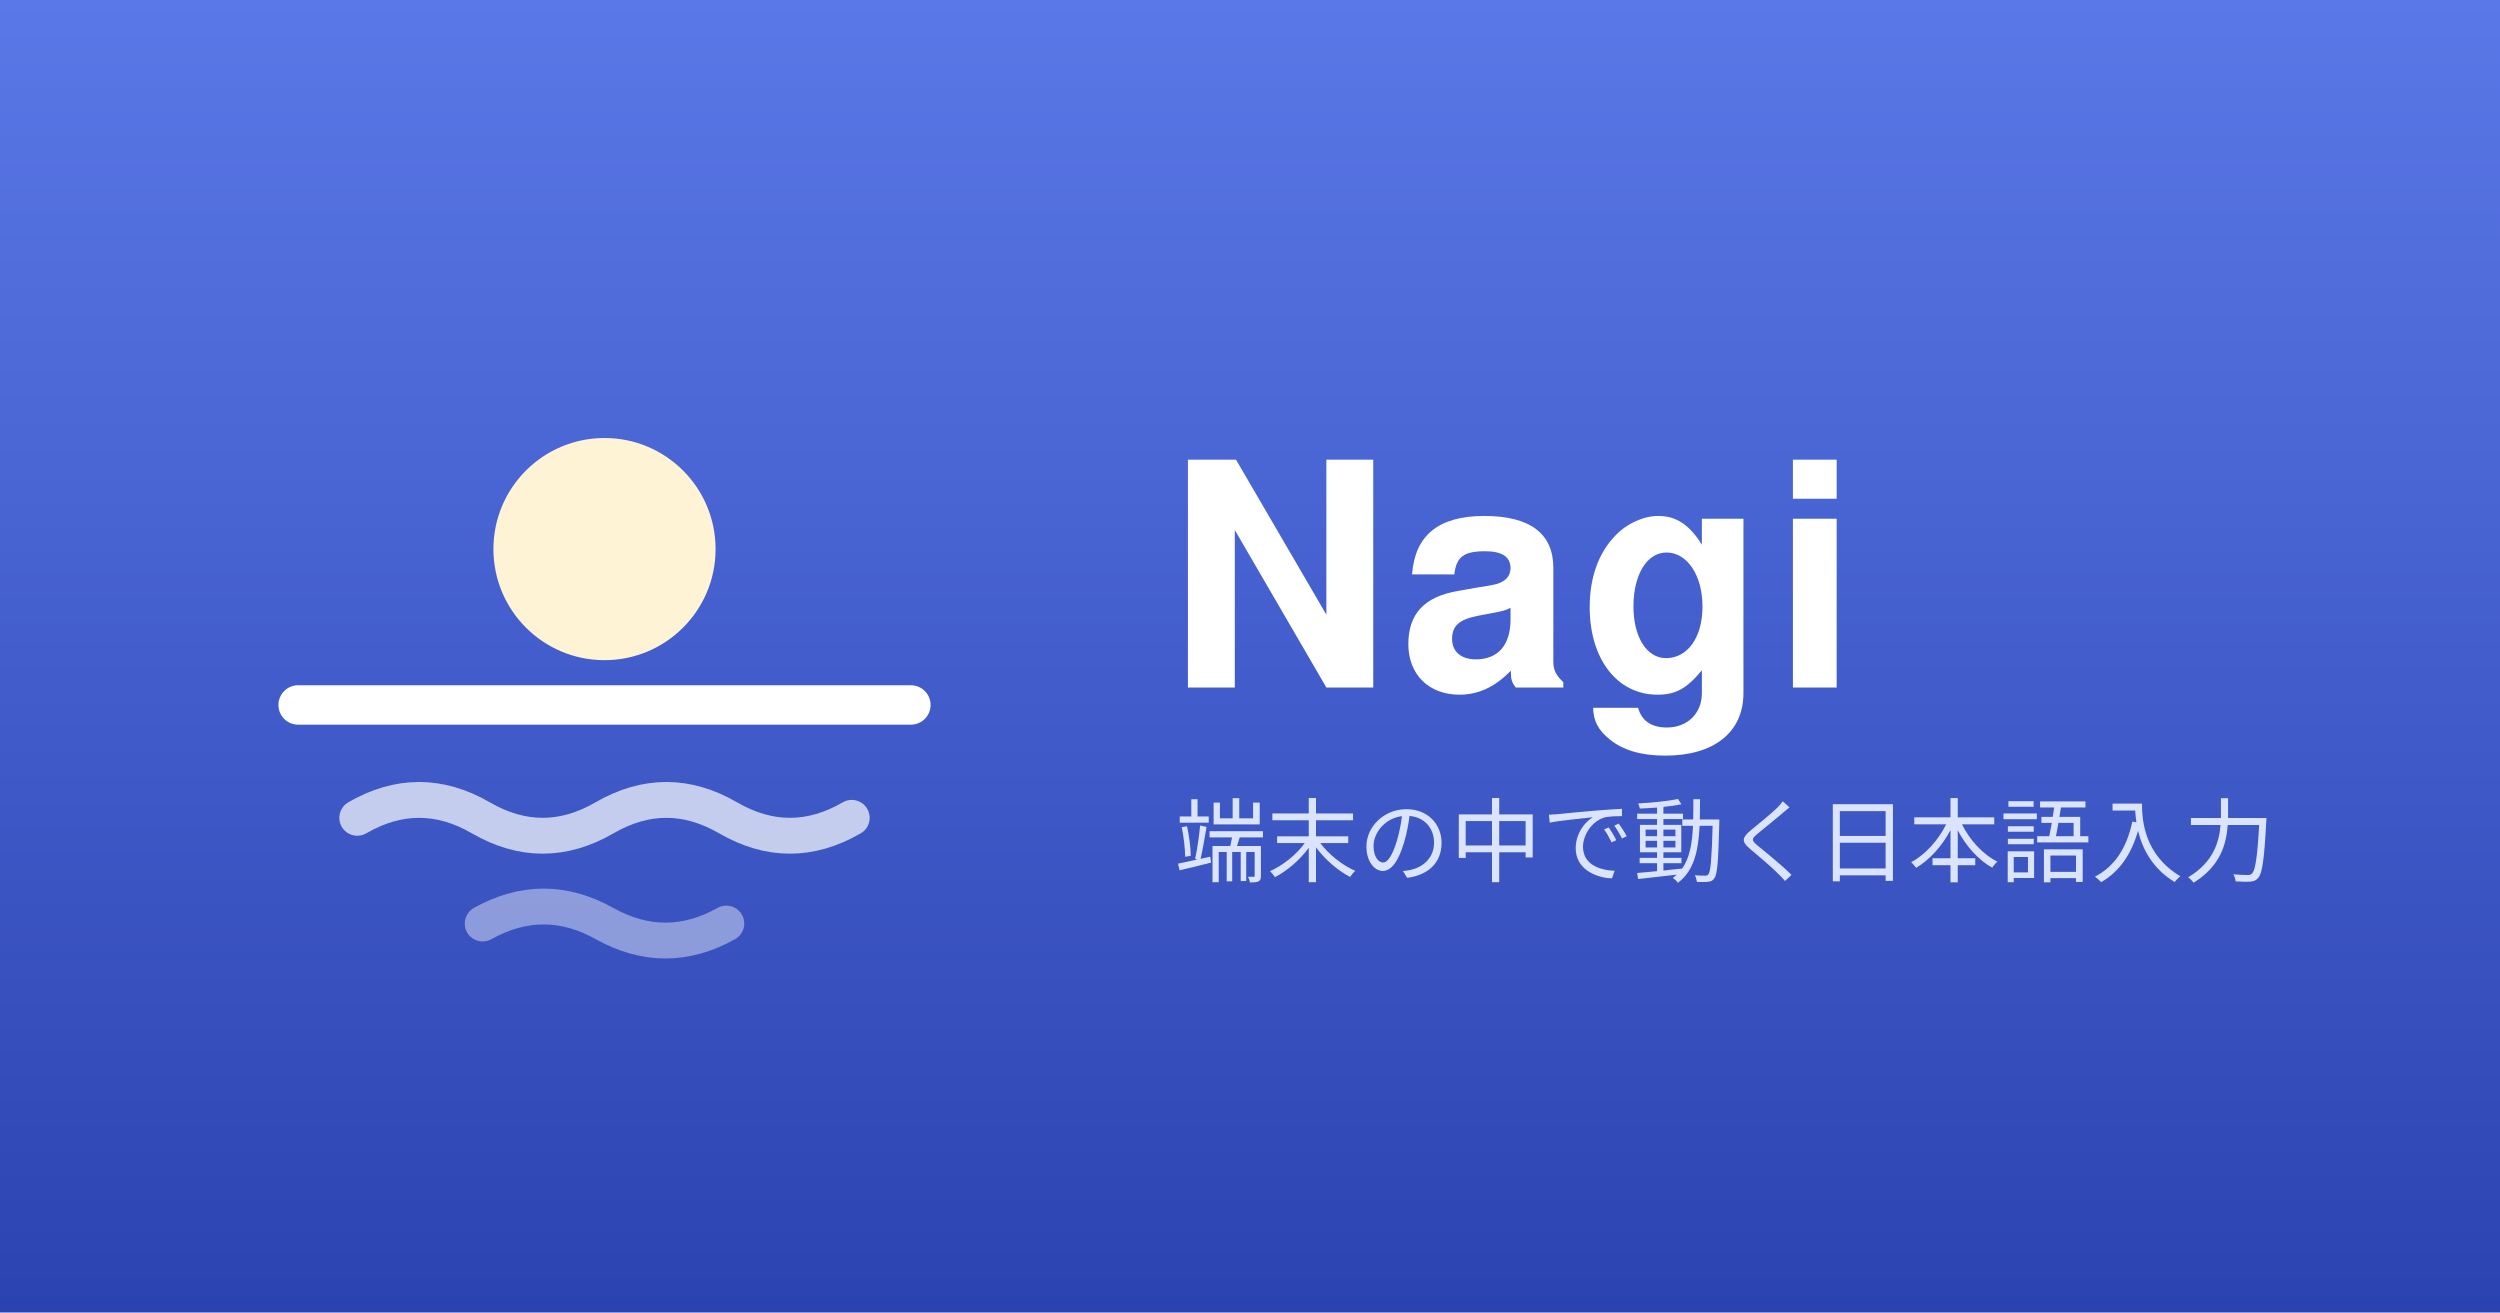
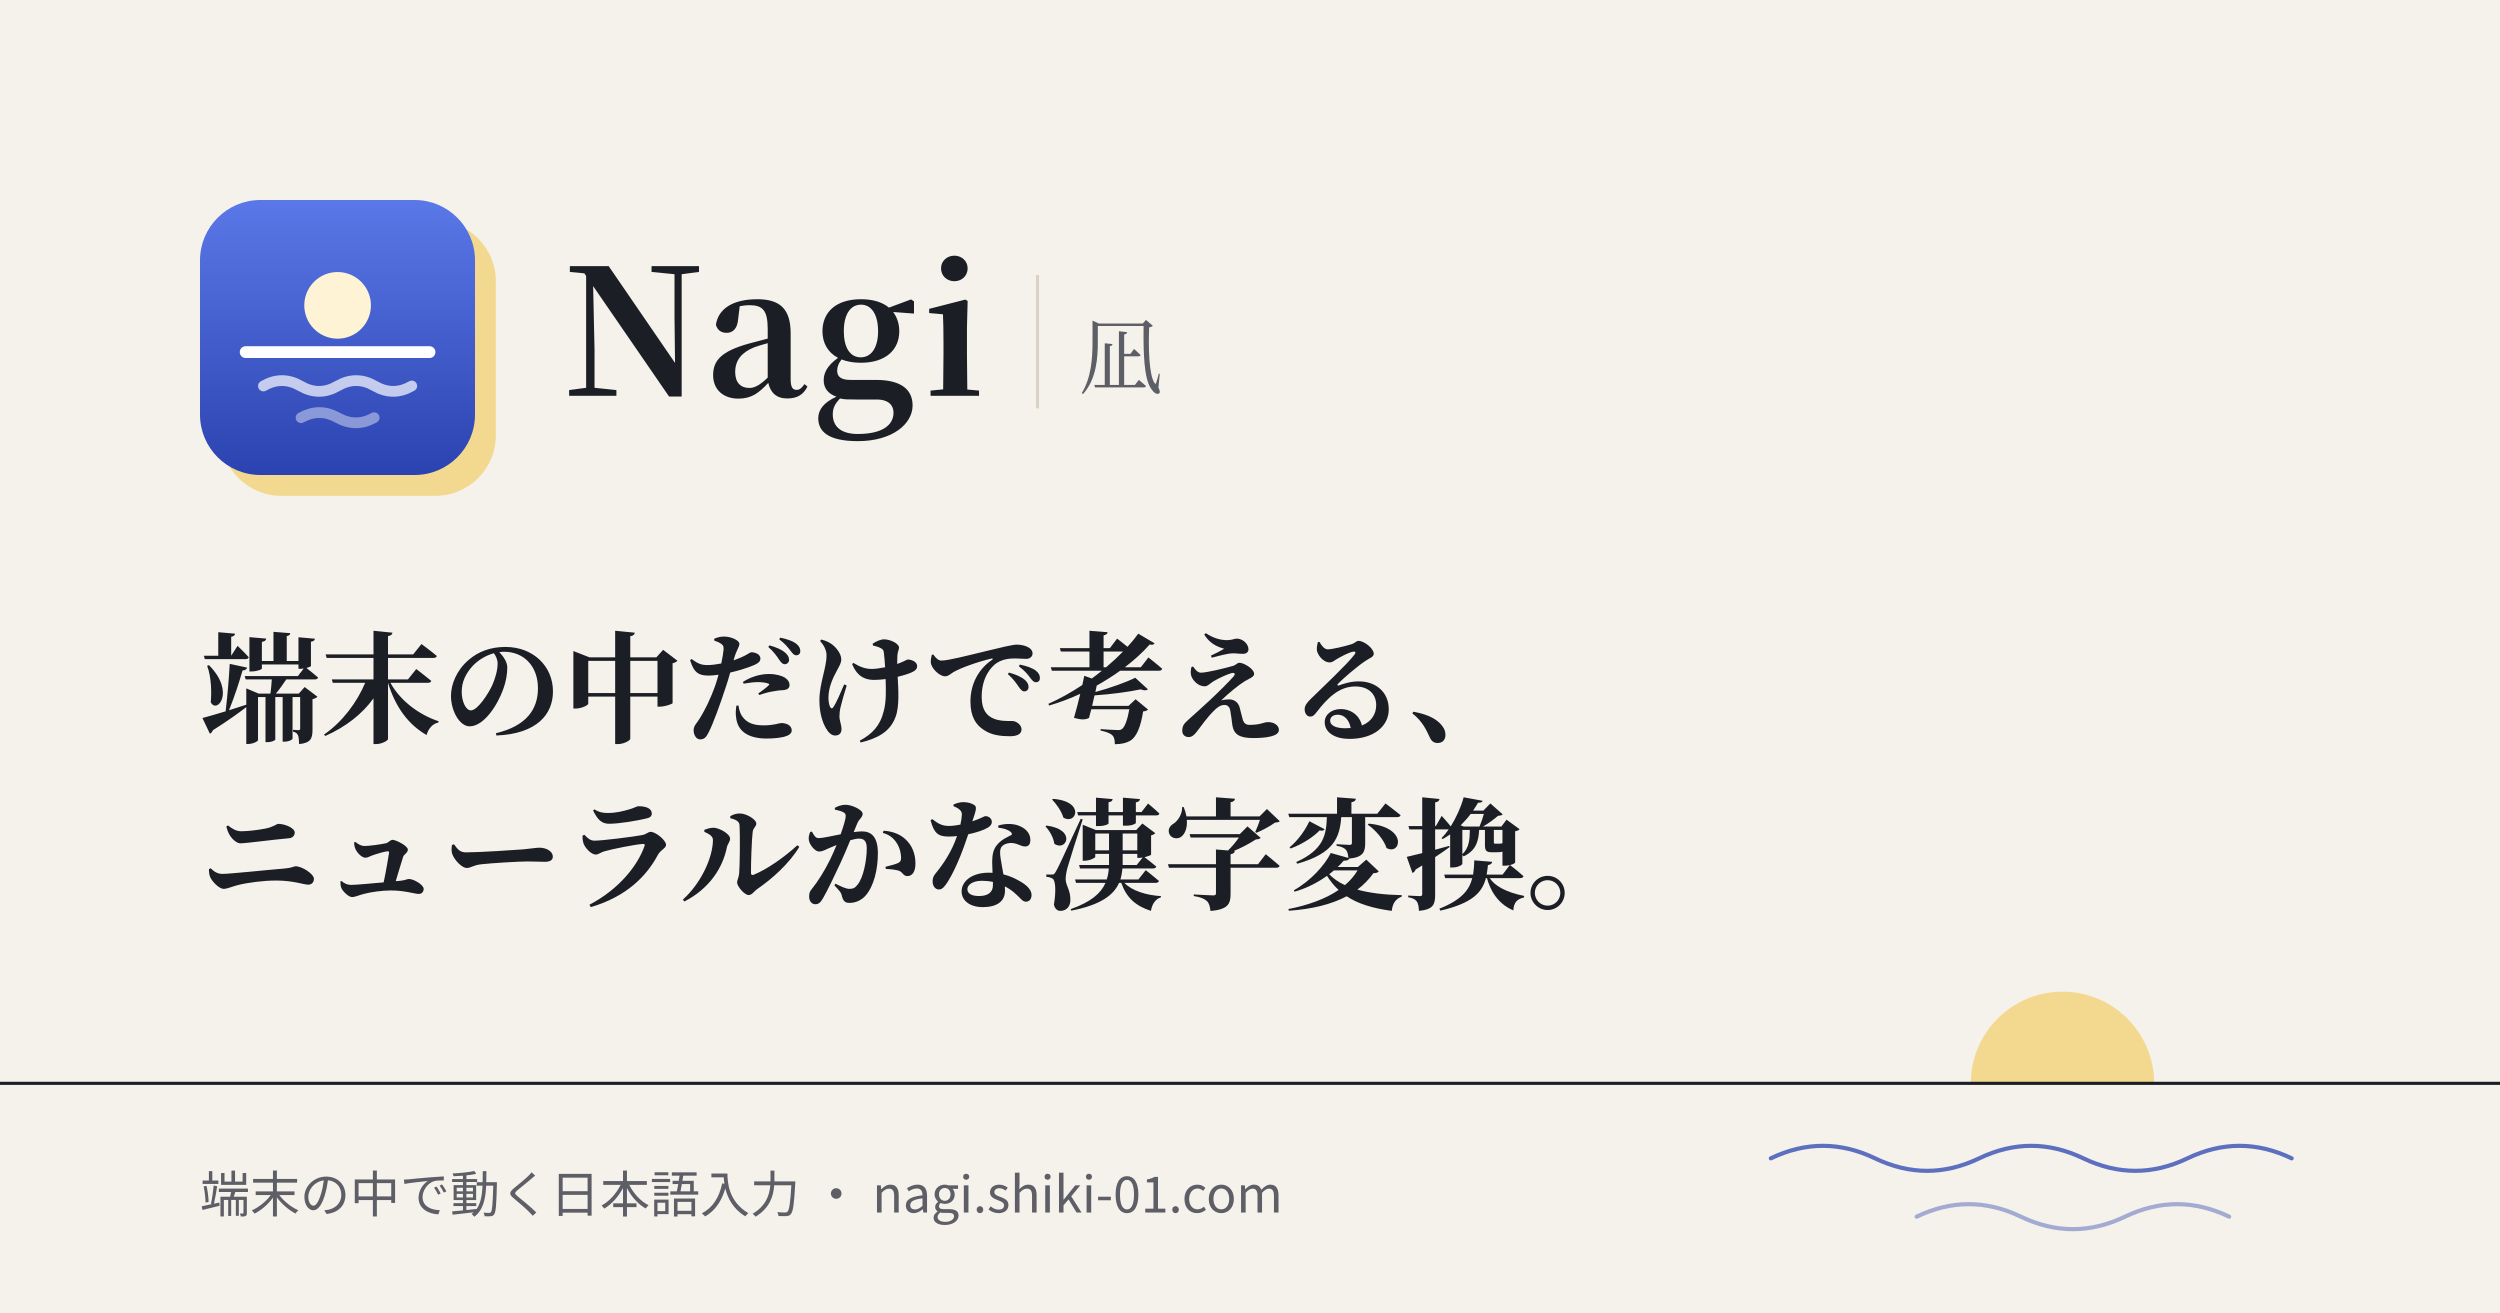
<svg xmlns="http://www.w3.org/2000/svg" viewBox="0 0 1200 630" width="1200" height="630">
  <defs>
    <linearGradient id="g" x1="0" y1="0" x2="0" y2="1">
      <stop offset="0" stop-color="#5b78e8" />
      <stop offset="1" stop-color="#2b43b0" />
    </linearGradient>
  </defs>
-   <rect width="1200" height="630" fill="url(#g)" />
-   <g transform="translate(70 95) scale(.43)">
-     <circle cx="512" cy="392" r="124" fill="#fff3d6" />
-     <path d="M170 566H854" stroke="#ffffff" stroke-width="44" stroke-linecap="round" />
-     <path d="M236 692q69-40 138 0t138 0t138 0t138 0" fill="none" stroke="#ffffff" stroke-opacity=".7" stroke-width="40" stroke-linecap="round" stroke-linejoin="round" />
-     <path d="M376 810q68-38 136 0t136 0" fill="none" stroke="#ffffff" stroke-opacity=".42" stroke-width="40" stroke-linecap="round" stroke-linejoin="round" />
+   <rect width="1200" height="630" fill="#f5f2eb" />
+   <g transform="translate(96 96)">
+     <rect x="10" y="10" width="132" height="132" rx="29" fill="#f3d98f" />
+     <rect width="132" height="132" rx="29" fill="url(#g)" />
+     <g transform="scale(.129)">
+       <circle cx="512" cy="392" r="124" fill="#fff3d6" />
+       <path d="M170 566H854" stroke="#ffffff" stroke-width="44" stroke-linecap="round" />
+       <path d="M236 692q69-40 138 0t138 0t138 0t138 0" fill="none" stroke="#ffffff" stroke-opacity=".7" stroke-width="40" stroke-linecap="round" stroke-linejoin="round" />
+       <path d="M376 810q68-38 136 0t136 0" fill="none" stroke="#ffffff" stroke-opacity=".42" stroke-width="40" stroke-linecap="round" stroke-linejoin="round" />
+     </g>
  </g>
-   <text x="560" y="330" font-size="150" font-weight="700" fill="#fff" font-family="Helvetica, Arial, sans-serif" letter-spacing="2">Nagi</text>
-   <text x="564" y="420" font-size="44" fill="#dbe4ff" font-family="'Hiragino Sans','Noto Sans CJK JP','WenQuanYi Zen Hei',sans-serif">端末の中で動く日本語入力</text>
+   <text x="270" y="190" font-size="84" font-weight="600" fill="#1c1e26" font-family="'Hiragino Mincho ProN','Noto Serif CJK JP',serif" letter-spacing="3">Nagi</text>
+   <path d="M498 132V196" stroke="#d9d3c5" stroke-width="1.5" />
+   <text x="518" y="186" font-size="40" fill="#5d5e66" font-family="'Hiragino Mincho ProN','Noto Serif CJK JP',serif">凪</text>
+   <text x="96" y="352" font-size="58" font-weight="600" fill="#1c1e26" font-family="'Hiragino Mincho ProN','Noto Serif CJK JP',serif">端末の中だけで考える、</text>
+   <text x="96" y="432" font-size="58" font-weight="600" fill="#1c1e26" font-family="'Hiragino Mincho ProN','Noto Serif CJK JP',serif">ニューラルかな漢字変換。</text>
+   <circle cx="990" cy="520" r="44" fill="#f3d98f" />
+   <rect x="930" y="520" width="120" height="50" fill="#f5f2eb" />
+   <path d="M0 520H1200" stroke="#1c1e26" stroke-width="1.5" />
+   <path d="M850 556q25-12 50 0t50 0t50 0t50 0t50 0" fill="none" stroke="#2b43b0" stroke-opacity=".75" stroke-width="2" stroke-linecap="round" />
+   <path d="M920 584q25-12 50 0t50 0t50 0" fill="none" stroke="#2b43b0" stroke-opacity=".4" stroke-width="2" stroke-linecap="round" />
+   <text x="96" y="582" font-size="24" fill="#5d5e66" font-family="'Hiragino Sans','Noto Sans CJK JP',sans-serif">端末の中で動く日本語入力 ・ nagi.shiki-01.com</text>
</svg>
